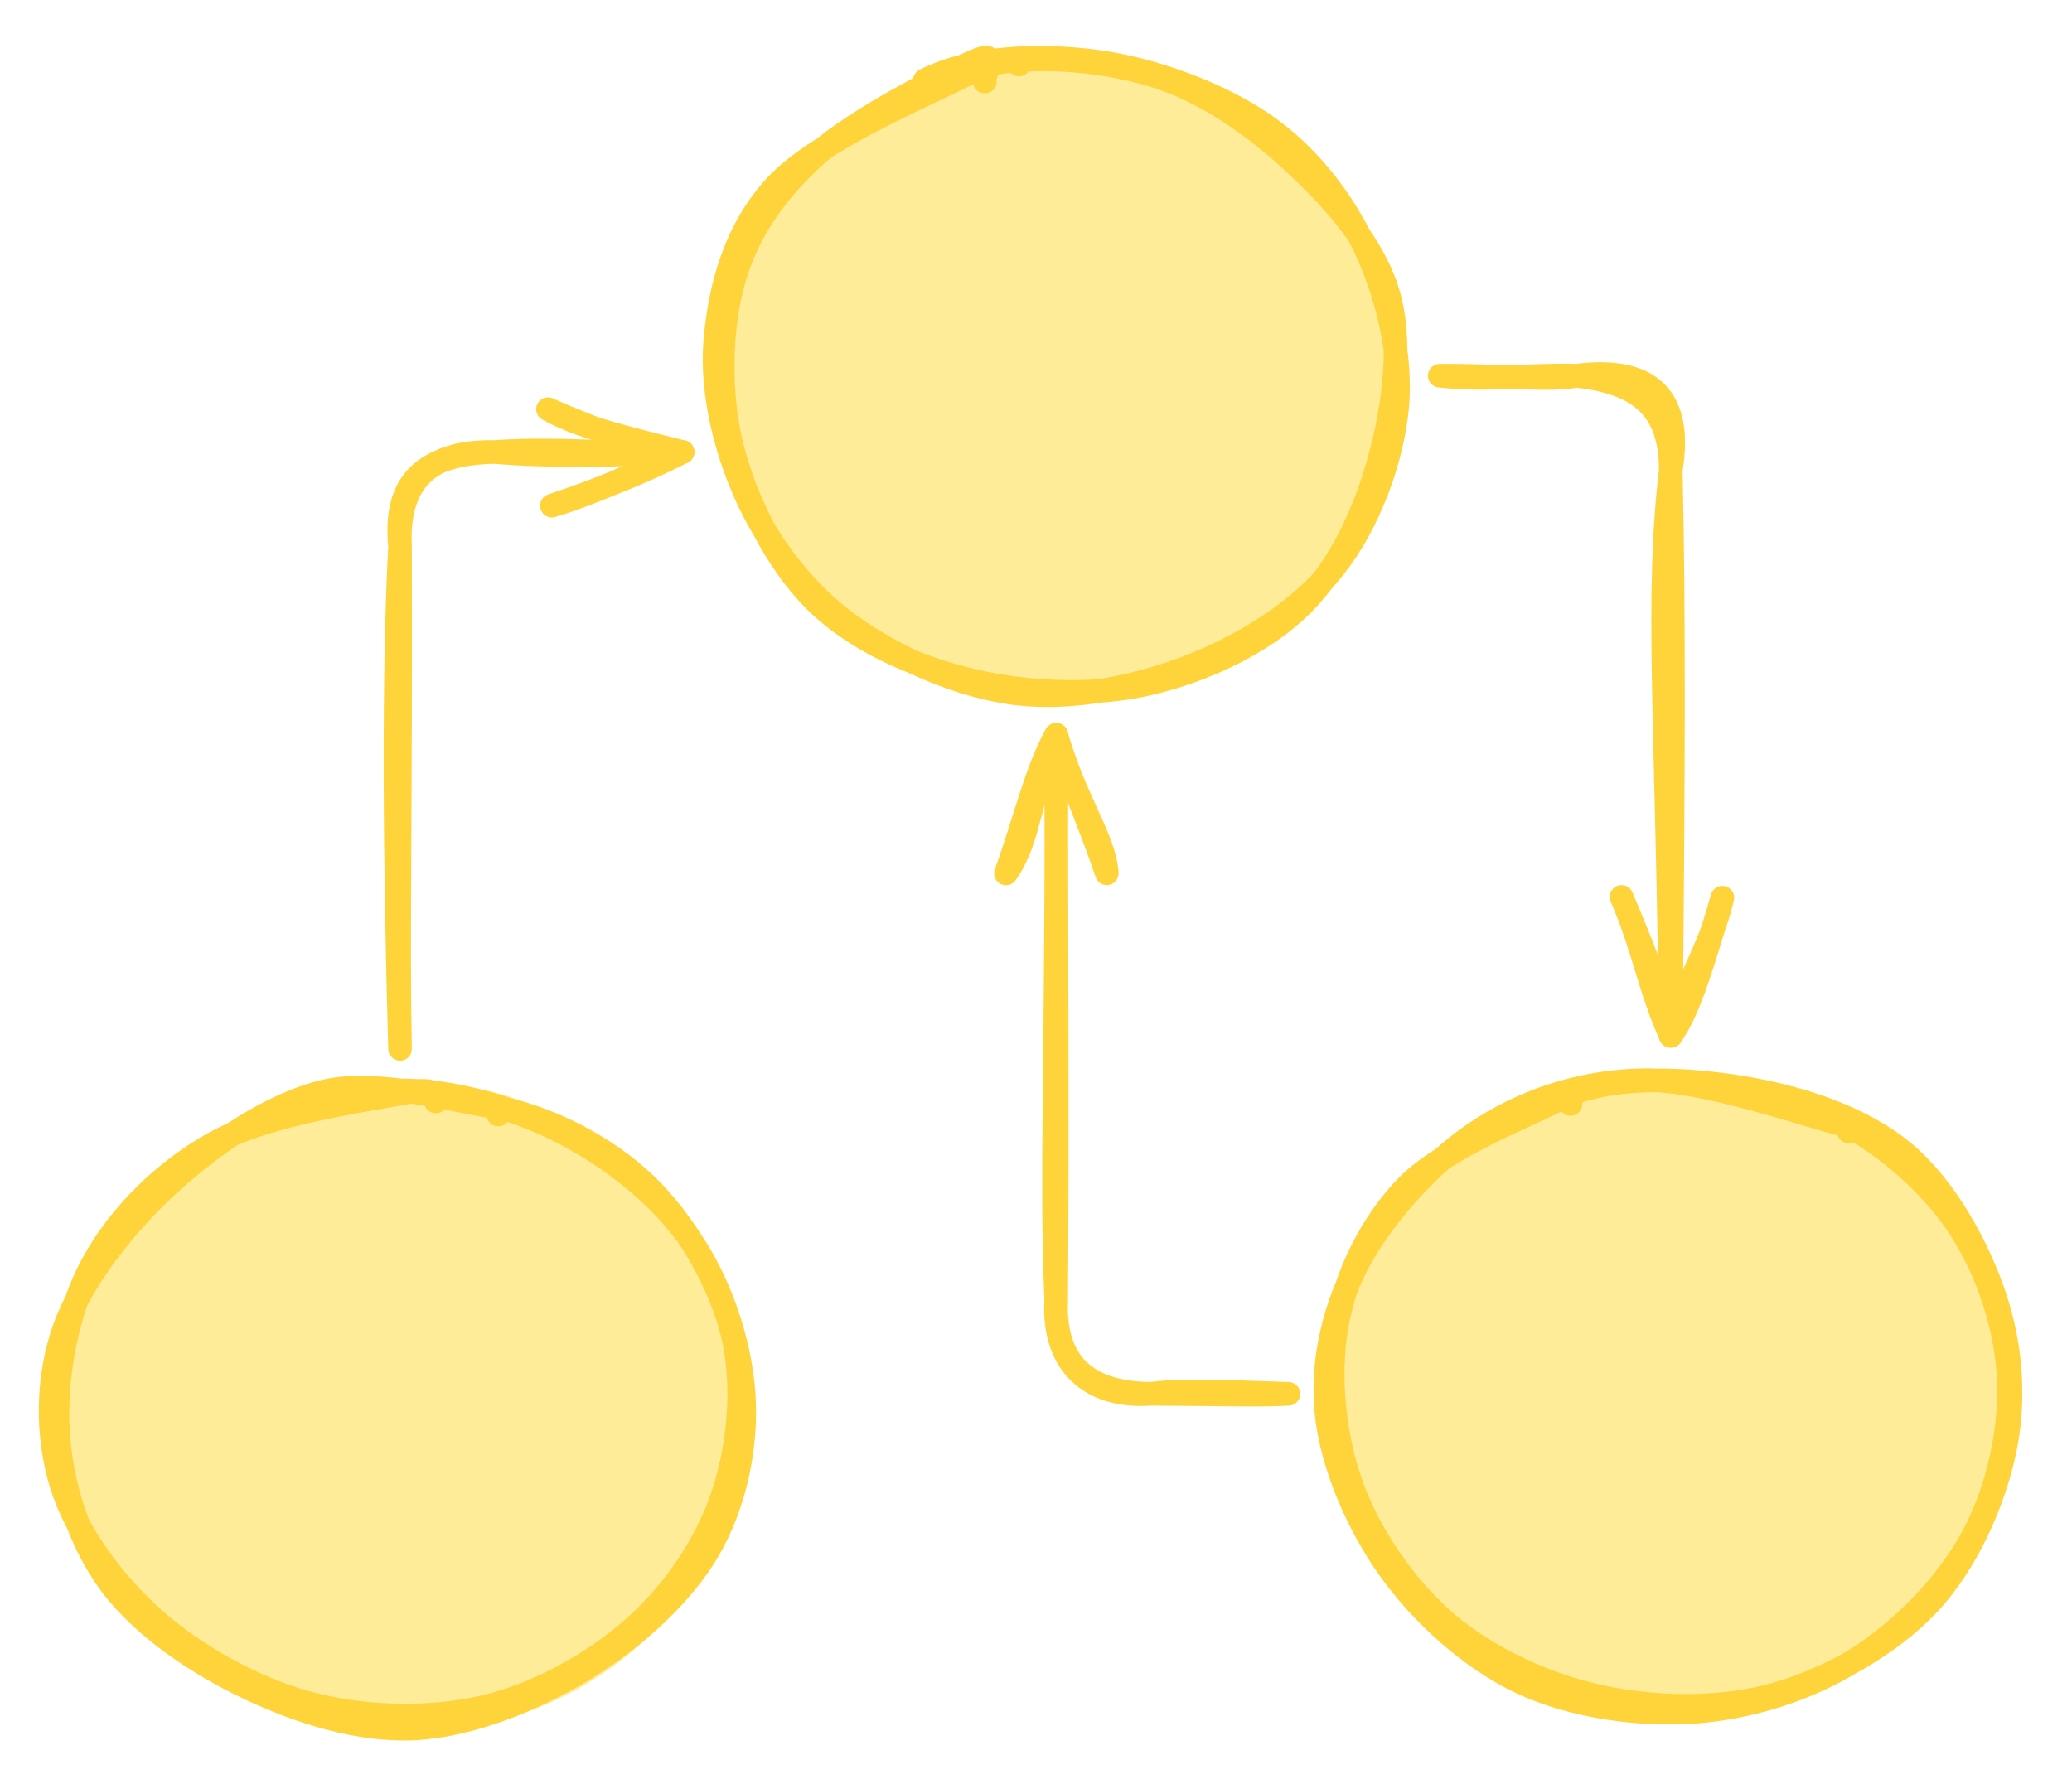
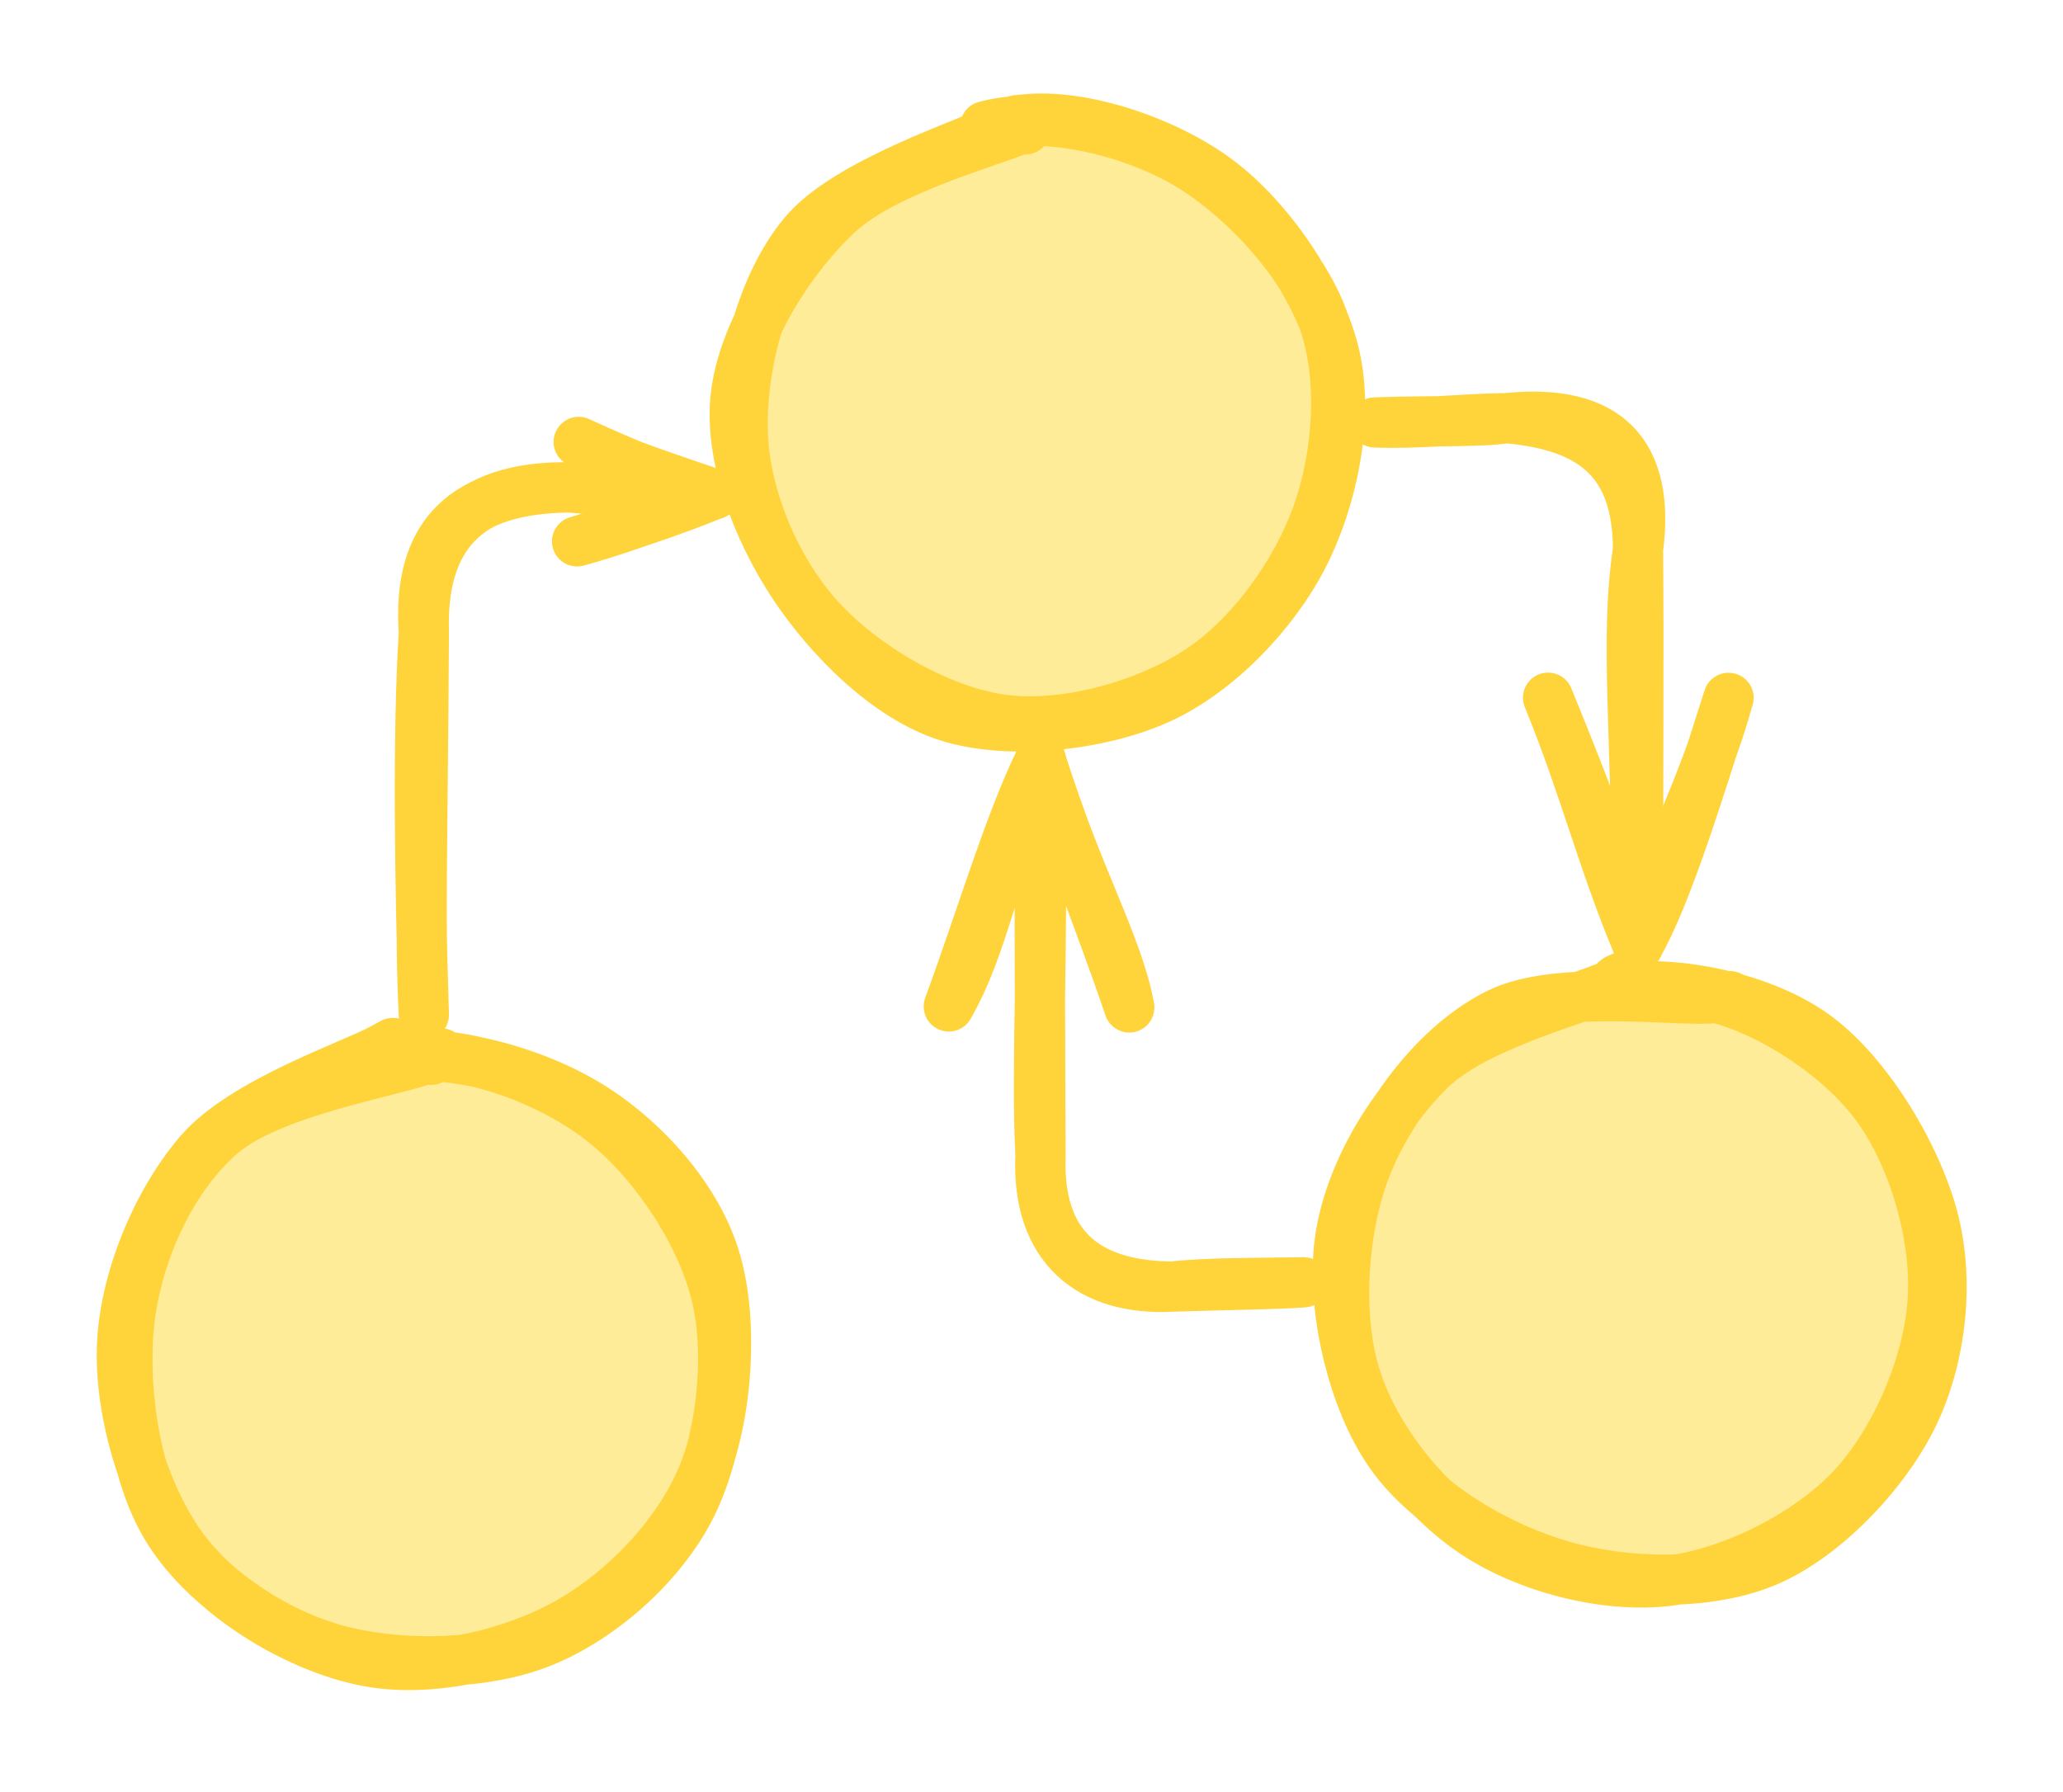
- <svg xmlns="http://www.w3.org/2000/svg" version="1.1" viewBox="0 0 351.273 302.479" width="702.547" height="604.957">
+ <svg xmlns="http://www.w3.org/2000/svg" version="1.1" viewBox="0 0 164.254 142.666" width="164.254" height="142.666">
  <defs>
    <style class="style-fonts">
      </style>
  </defs>
-   <g stroke-linecap="round" transform="translate(121.2441 10) rotate(0 57.91992 53.80664)">
-     <path d="M66.81 1.03 C75.92 1.48, 87.28 6.44, 94.8 11.97 C102.31 17.5, 108.65 25.9, 111.9 34.19 C115.16 42.48, 115.73 52.83, 114.35 61.71 C112.97 70.58, 109.62 80.47, 103.62 87.46 C97.62 94.46, 87.45 100.58, 78.34 103.68 C69.23 106.78, 58.41 107.45, 48.98 106.05 C39.55 104.66, 29.24 100.68, 21.77 95.31 C14.31 89.93, 7.72 82.17, 4.2 73.8 C0.67 65.42, -0.79 53.92, 0.63 45.04 C2.04 36.16, 6.68 27.35, 12.68 20.51 C18.68 13.66, 25.99 7.06, 36.63 3.98 C47.28 0.9, 68.75 1.63, 76.55 2.02 C84.35 2.41, 83.78 5.52, 83.43 6.3 M36.24 4.11 C44.62 0.16, 57.6 -2.01, 67.39 -0.53 C77.17 0.95, 87.61 7.08, 94.94 12.99 C102.26 18.91, 107.98 26.61, 111.34 34.98 C114.69 43.36, 116.38 54.72, 115.07 63.25 C113.76 71.77, 109.39 79.18, 103.49 86.12 C97.59 93.07, 88.74 101.24, 79.67 104.92 C70.6 108.6, 58.78 109.61, 49.05 108.18 C39.32 106.74, 29.01 102.29, 21.29 96.3 C13.57 90.3, 6.13 80.59, 2.73 72.21 C-0.66 63.83, -0.61 54.58, 0.93 46.01 C2.46 37.44, 6.15 27.61, 11.95 20.79 C17.75 13.97, 31.71 7.61, 35.72 5.09 C39.74 2.56, 35.74 5.16, 36.06 5.63" stroke="none" stroke-width="0" fill="#ffec99" />
-     <path d="M35.54 3.62 C43.53 -0.46, 54.91 -0.81, 64.48 0.42 C74.04 1.66, 85.32 5.81, 92.91 11.01 C100.5 16.22, 106.24 23.64, 110.03 31.63 C113.81 39.62, 116.45 49.89, 115.63 58.96 C114.8 68.03, 110.8 78.76, 105.08 86.05 C99.35 93.34, 90.21 99.09, 81.27 102.69 C72.33 106.29, 61.13 108.71, 51.45 107.63 C41.76 106.56, 30.77 101.65, 23.16 96.23 C15.55 90.8, 9.62 83.16, 5.76 75.08 C1.91 66.99, -0.75 56.66, 0.03 47.7 C0.81 38.74, 3.39 28.83, 10.44 21.34 C17.48 13.86, 35.46 6.19, 42.31 2.79 C49.16 -0.61, 51.32 0.24, 51.51 0.94 M43.4 1.69 C51.97 -1.07, 64.76 -0.04, 73.94 2.67 C83.12 5.38, 91.75 11.61, 98.48 17.93 C105.22 24.25, 112.06 31.96, 114.33 40.6 C116.59 49.24, 114.76 60.92, 112.09 69.76 C109.42 78.61, 105 87.61, 98.32 93.69 C91.64 99.77, 81.39 104.36, 72.01 106.25 C62.63 108.13, 51.23 107.44, 42.03 105.02 C32.84 102.61, 23.37 98.32, 16.84 91.78 C10.32 85.25, 5.14 74.88, 2.86 65.81 C0.59 56.73, 0.81 45.59, 3.2 37.33 C5.59 29.06, 10.39 22.36, 17.2 16.19 C24.01 10.02, 39.29 2.38, 44.04 0.32 C48.8 -1.74, 45.27 2.63, 45.71 3.84" stroke="#ffd43b" stroke-width="4" fill="none" />
+   <g stroke-linecap="round" transform="translate(59.1543 10) rotate(0 23.72656 23.68555)">
+     <path d="M27.63 0.22 C32.47 0.74, 37.7 4.53, 41.08 8.4 C44.45 12.28, 47.61 18.45, 47.86 23.45 C48.11 28.44, 45.75 34.43, 42.58 38.36 C39.41 42.3, 33.78 45.97, 28.83 47.05 C23.88 48.13, 17.45 47.26, 12.91 44.84 C8.37 42.43, 3.5 37.35, 1.59 32.57 C-0.32 27.79, -0.17 21.06, 1.45 16.19 C3.06 11.32, 6.92 6.02, 11.27 3.35 C15.63 0.67, 24.64 0.55, 27.59 0.14 C30.54 -0.26, 29.02 0.51, 28.98 0.91 M23.97 0.26 C29.01 0.01, 36.04 2.53, 39.86 5.8 C43.68 9.08, 46.13 14.94, 46.89 19.91 C47.65 24.87, 46.96 31.09, 44.42 35.58 C41.89 40.07, 36.62 45.13, 31.67 46.85 C26.72 48.56, 19.57 47.77, 14.74 45.9 C9.91 44.02, 5.2 40.14, 2.69 35.58 C0.19 31.02, -1.29 23.62, -0.26 18.52 C0.76 13.42, 4.8 8.06, 8.84 5 C12.89 1.95, 21.36 1.04, 24 0.19 C26.64 -0.66, 24.56 -0.55, 24.67 -0.08" stroke="none" stroke-width="0" fill="#ffec99" />
+     <path d="M19.29 0.05 C23.91 -1.2, 30.53 0.34, 35 2.85 C39.46 5.37, 44.28 10.5, 46.08 15.15 C47.87 19.8, 47.42 26.07, 45.79 30.77 C44.16 35.48, 40.5 40.65, 36.31 43.4 C32.11 46.16, 25.64 47.99, 20.61 47.3 C15.58 46.61, 9.55 43.05, 6.11 39.27 C2.67 35.49, 0.19 29.73, -0.01 24.61 C-0.22 19.5, 1.44 12.67, 4.87 8.59 C8.29 4.51, 17.81 1.48, 20.53 0.13 C23.25 -1.21, 21.27 0.16, 21.18 0.53 M21.89 -0.42 C26.57 -1.15, 33.55 1.16, 37.76 4.3 C41.97 7.43, 45.99 13.37, 47.13 18.38 C48.26 23.39, 46.92 29.8, 44.58 34.34 C42.23 38.89, 37.78 43.56, 33.07 45.68 C28.37 47.79, 21.17 48.58, 16.33 47.06 C11.48 45.53, 6.82 40.8, 4 36.53 C1.19 32.26, -1.16 26.36, -0.56 21.43 C0.03 16.51, 3.75 10.55, 7.58 7 C11.42 3.45, 19.98 1.25, 22.46 0.13 C24.94 -0.99, 22.43 -0.15, 22.49 0.3" stroke="#ffd43b" stroke-width="4" fill="none" />
  </g>
-   <g stroke-linecap="round" transform="translate(225.4336 182.6465) rotate(0 57.91992 53.80664)">
-     <path d="M70.59 0.62 C79.73 1.68, 90.44 8.02, 97.43 13.99 C104.41 19.97, 109.56 27.9, 112.49 36.48 C115.42 45.05, 116.91 56.55, 115.01 65.47 C113.1 74.39, 107.68 83.39, 101.06 89.99 C94.44 96.58, 84.54 102.41, 75.3 105.04 C66.05 107.67, 55 107.79, 45.59 105.77 C36.18 103.76, 26.04 99.01, 18.86 92.94 C11.68 86.88, 5.29 77.63, 2.51 69.38 C-0.27 61.13, 0.24 52.05, 2.2 43.45 C4.15 34.84, 7.75 24.41, 14.24 17.75 C20.73 11.1, 30.87 6.05, 41.15 3.52 C51.44 0.99, 69.28 2.29, 75.95 2.59 C82.61 2.88, 81.44 4.53, 81.16 5.26 M38.7 3.81 C46.99 0.61, 60.14 0.26, 69.78 1.73 C79.41 3.21, 89.15 6.99, 96.53 12.65 C103.9 18.31, 110.89 26.99, 114.01 35.69 C117.13 44.39, 117.26 55.78, 115.26 64.86 C113.26 73.94, 108.49 83.48, 102.01 90.18 C95.54 96.89, 85.65 102.19, 76.41 105.11 C67.17 108.04, 56.09 109.37, 46.58 107.75 C37.08 106.13, 26.85 101.67, 19.41 95.39 C11.96 89.12, 5.16 78.79, 1.92 70.07 C-1.32 61.36, -2.15 51.81, -0.04 43.09 C2.07 34.38, 7.99 24.64, 14.56 17.78 C21.13 10.93, 34.86 4.07, 39.37 1.97 C43.89 -0.14, 41.12 3.95, 41.66 5.15" stroke="none" stroke-width="0" fill="#ffec99" />
-     <path d="M82.96 5.98 C91.37 9.12, 100.28 16.48, 105.63 23.88 C110.98 31.27, 114.5 41.35, 115.07 50.36 C115.64 59.36, 113.37 69.83, 109.03 77.92 C104.7 86, 96.95 93.91, 89.05 98.86 C81.15 103.82, 71.07 107, 61.65 107.64 C52.23 108.27, 41.11 106.71, 32.53 102.69 C23.96 98.68, 15.71 91.21, 10.2 83.53 C4.68 75.86, 0.24 65.47, -0.58 56.65 C-1.4 47.83, 0.84 38.63, 5.28 30.61 C9.73 22.6, 18.07 13.56, 26.1 8.55 C34.14 3.53, 43.48 0.64, 53.48 0.52 C63.49 0.4, 80.38 6.37, 86.13 7.82 C91.88 9.27, 88.37 8.55, 87.99 9.2 M40.29 3.1 C48.79 -0.46, 61 0.27, 70.51 1.89 C80.03 3.51, 90.34 6.92, 97.38 12.81 C104.42 18.71, 109.94 28.8, 112.76 37.27 C115.59 45.74, 116.25 54.96, 114.35 63.66 C112.46 72.36, 107.89 82.62, 101.41 89.46 C94.93 96.3, 84.72 102.08, 75.48 104.69 C66.25 107.29, 55.24 107.09, 46.01 105.1 C36.77 103.11, 27.1 98.68, 20.07 92.77 C13.04 86.85, 6.99 78.08, 3.85 69.62 C0.71 61.16, -0.33 50.53, 1.21 42.01 C2.76 33.49, 6.99 24.78, 13.12 18.48 C19.26 12.19, 33.4 6.56, 38.02 4.23 C42.64 1.91, 40.15 4.15, 40.83 4.55" stroke="#ffd43b" stroke-width="4" fill="none" />
+   <g stroke-linecap="round" transform="translate(106.668 78.39258) rotate(0 23.79297 23.76758)">
+     <path d="M24.23 -0.43 C29.23 -0.53, 35.96 2.72, 39.84 6.18 C43.72 9.64, 46.86 15.39, 47.51 20.31 C48.17 25.22, 46.38 31.31, 43.76 35.67 C41.13 40.02, 36.46 44.73, 31.77 46.44 C27.08 48.15, 20.37 47.84, 15.61 45.93 C10.86 44.03, 5.72 39.47, 3.24 35.03 C0.76 30.59, -0.13 24.33, 0.75 19.31 C1.63 14.29, 4.5 8.09, 8.51 4.9 C12.53 1.71, 22.07 0.91, 24.84 0.18 C27.61 -0.54, 25.2 0.17, 25.12 0.54 M22.4 -0.19 C27.19 -0.53, 33.52 2.64, 37.75 5.72 C41.99 8.79, 46.61 13.28, 47.79 18.28 C48.97 23.27, 47.24 31.06, 44.84 35.67 C42.44 40.28, 38.14 44.09, 33.4 45.92 C28.66 47.74, 21.41 48.18, 16.4 46.61 C11.4 45.05, 6.18 40.98, 3.39 36.54 C0.6 32.1, -1.16 25.1, -0.33 19.98 C0.5 14.85, 4.58 9.02, 8.37 5.78 C12.16 2.55, 19.96 1.41, 22.39 0.57 C24.83 -0.26, 22.87 0.57, 22.98 0.79" stroke="none" stroke-width="0" fill="#ffec99" />
+     <path d="M28.88 0.82 C33.58 1.65, 39.53 5.42, 42.59 9.47 C45.64 13.51, 47.53 19.96, 47.22 25.07 C46.92 30.19, 44.26 36.41, 40.75 40.14 C37.24 43.88, 31.13 46.9, 26.14 47.5 C21.15 48.1, 14.95 46.48, 10.79 43.73 C6.63 40.97, 2.62 35.88, 1.18 30.98 C-0.26 26.09, 0.24 19.15, 2.17 14.37 C4.09 9.58, 8.16 4.47, 12.71 2.27 C17.25 0.06, 26.49 1.3, 29.44 1.12 C32.39 0.93, 30.5 0.8, 30.4 1.16 M22.07 0.3 C26.78 -0.35, 33.68 1.01, 37.88 4.08 C42.09 7.16, 45.99 13.72, 47.28 18.77 C48.57 23.82, 47.84 29.84, 45.63 34.37 C43.42 38.89, 38.68 43.94, 34.05 45.93 C29.41 47.92, 22.8 47.74, 17.8 46.32 C12.8 44.89, 7 41.61, 4.03 37.37 C1.05 33.13, -0.59 26, -0.05 20.89 C0.5 15.77, 3.67 10.18, 7.29 6.71 C10.91 3.23, 19.24 1.17, 21.68 0.01 C24.12 -1.14, 21.79 -0.49, 21.93 -0.21" stroke="#ffd43b" stroke-width="4" fill="none" />
  </g>
-   <g stroke-linecap="round" transform="translate(10 184.8652) rotate(0 57.91992 53.80664)">
-     <path d="M60.7 0.38 C70.02 0.09, 81.03 3.65, 89.05 8.39 C97.07 13.13, 104.38 20.98, 108.82 28.8 C113.25 36.62, 116.01 46.48, 115.66 55.32 C115.3 64.15, 111.87 74.26, 106.69 81.79 C101.51 89.32, 92.94 96.06, 84.58 100.52 C76.22 104.98, 66.23 108.73, 56.51 108.53 C46.79 108.34, 34.39 104.15, 26.24 99.35 C18.1 94.55, 11.97 87.71, 7.63 79.76 C3.29 71.8, -0.08 60.78, 0.19 51.62 C0.47 42.45, 4.11 32.46, 9.28 24.77 C14.45 17.07, 21.71 9.34, 31.22 5.43 C40.73 1.52, 59.41 1.84, 66.35 1.32 C73.3 0.8, 72.81 1.51, 72.89 2.29 M70.32 -0.29 C79.59 0.8, 89.56 7.19, 96.79 13.41 C104.02 19.63, 110.65 28.53, 113.71 37.05 C116.77 45.57, 117.1 55.6, 115.14 64.53 C113.18 73.45, 108.39 83.64, 101.97 90.59 C95.55 97.55, 86 103.68, 76.61 106.26 C67.21 108.84, 55.3 108.01, 45.61 106.05 C35.91 104.1, 25.55 100.4, 18.43 94.54 C11.31 88.69, 5.83 79.59, 2.86 70.92 C-0.1 62.26, -1.52 51.08, 0.65 42.55 C2.81 34.02, 9.24 26.13, 15.85 19.74 C22.46 13.34, 31.26 7.2, 40.29 4.18 C49.32 1.15, 65.31 1.82, 70.05 1.59 C74.78 1.36, 69.22 2.02, 68.71 2.77" stroke="none" stroke-width="0" fill="#ffec99" />
-     <path d="M53.86 0.32 C62.92 -0.89, 74.28 2.01, 83.04 6.03 C91.79 10.05, 100.9 16.88, 106.4 24.44 C111.91 32.01, 115.45 42.52, 116.07 51.44 C116.69 60.35, 114.64 70.14, 110.13 77.94 C105.61 85.74, 97.25 93.18, 88.97 98.23 C80.69 103.27, 69.93 107.69, 60.46 108.22 C50.98 108.74, 40.74 105.47, 32.12 101.38 C23.5 97.3, 14.11 90.99, 8.73 83.71 C3.35 76.44, 0.32 66.76, -0.18 57.71 C-0.68 48.66, 1.28 37.55, 5.73 29.41 C10.17 21.28, 17.75 13.69, 26.5 8.88 C35.25 4.06, 51.98 1.68, 58.21 0.52 C64.44 -0.64, 63.77 0.97, 63.89 1.92 M74.14 2.89 C82.9 4.51, 92.74 9.55, 99.41 15.94 C106.08 22.32, 111.97 32.38, 114.15 41.19 C116.33 50, 115.29 60.46, 112.5 68.8 C109.7 77.14, 104.12 85.25, 97.38 91.21 C90.63 97.18, 81.18 102.47, 72.03 104.6 C62.88 106.73, 51.79 106.48, 42.48 104 C33.17 101.52, 23.18 95.94, 16.16 89.73 C9.15 83.52, 2.91 75.02, 0.38 66.76 C-2.14 58.49, -2.1 48.64, 1.01 40.12 C4.11 31.6, 11.67 22.26, 19.01 15.61 C26.35 8.95, 36.02 2.33, 45.06 0.19 C54.09 -1.96, 68.32 2.09, 73.22 2.74 C78.12 3.4, 74.59 3.24, 74.46 4.13" stroke="#ffd43b" stroke-width="4" fill="none" />
+   <g stroke-linecap="round" transform="translate(10 83.97852) rotate(0 23.78711 24.34375)">
+     <path d="M27.77 0.12 C32.58 0.72, 39.05 5.06, 42.4 9.15 C45.75 13.23, 47.94 19.49, 47.88 24.62 C47.83 29.75, 45.37 35.97, 42.05 39.94 C38.73 43.9, 33.05 47.59, 27.94 48.41 C22.82 49.23, 15.74 47.49, 11.35 44.85 C6.95 42.21, 3.18 37.39, 1.57 32.54 C-0.05 27.7, -0.09 20.67, 1.64 15.76 C3.37 10.86, 7.41 5.69, 11.97 3.11 C16.53 0.54, 26.06 0.66, 29.02 0.3 C31.98 -0.07, 29.83 0.55, 29.73 0.92 M29.13 1.35 C33.92 2.27, 40.39 5.69, 43.45 9.76 C46.51 13.84, 47.92 20.59, 47.51 25.81 C47.1 31.03, 44.55 37.39, 40.99 41.09 C37.43 44.79, 31.11 47.46, 26.17 48.02 C21.24 48.59, 15.65 47.13, 11.36 44.47 C7.08 41.81, 2.06 36.95, 0.48 32.07 C-1.1 27.18, -0.21 20.16, 1.87 15.17 C3.94 10.18, 8.31 4.68, 12.94 2.15 C17.56 -0.39, 26.89 0.12, 29.62 -0.05 C32.35 -0.23, 29.41 0.55, 29.31 1.1" stroke="none" stroke-width="0" fill="#ffec99" />
+     <path d="M22.72 0.12 C27.53 -0.3, 34.01 2.16, 38.07 5.39 C42.14 8.62, 45.97 14.36, 47.11 19.51 C48.24 24.65, 47.26 31.68, 44.88 36.25 C42.49 40.82, 37.62 45.11, 32.8 46.93 C27.97 48.75, 20.88 48.73, 15.94 47.15 C11 45.57, 5.75 41.88, 3.16 37.45 C0.57 33.02, -0.35 25.74, 0.39 20.56 C1.13 15.38, 3.73 9.71, 7.61 6.35 C11.5 3, 20.93 1.42, 23.71 0.43 C26.5 -0.56, 24.28 0.08, 24.33 0.42 M20.4 0.45 C25.16 -0.71, 32.13 1.23, 36.54 3.83 C40.95 6.42, 45.27 11.08, 46.85 15.99 C48.44 20.91, 47.97 28.42, 46.04 33.29 C44.11 38.16, 39.71 42.71, 35.27 45.22 C30.82 47.73, 24.44 49.26, 19.38 48.34 C14.31 47.43, 8.16 43.91, 4.88 39.74 C1.61 35.57, -0.46 28.67, -0.29 23.33 C-0.12 18, 2.49 11.71, 5.92 7.75 C9.35 3.79, 17.96 0.86, 20.31 -0.4 C22.67 -1.67, 20.15 -0.37, 20.04 0.17" stroke="#ffd43b" stroke-width="4" fill="none" />
  </g>
  <g stroke-linecap="round">
-     <g transform="translate(67.81992 177.8653) rotate(0 23.55688 -50.7439)">
-       <path d="M0 0 C-0.88 -31.3, -1.17 -63, 0 -85.22 M0 0 C-0.38 -19.11, 0.13 -39.17, 0 -85.22 M0 -85.22 C-0.48 -95.23, 3.92 -101.49, 16 -101.22 M0 -85.22 C-1.09 -96.29, 4.23 -100.98, 16 -101.22 M16 -101.22 C28.23 -102.1, 39.63 -100.45, 47.89 -101.22 M16 -101.22 C25.75 -100.41, 36.15 -100.62, 47.89 -101.22" stroke="#ffd43b" stroke-width="4" fill="none" />
+     <g transform="translate(33.74604 80.81154) rotate(0 11.41247 -21.00195)">
+       <path d="M0 0 C-0.34 -11.08, -0.49 -22.37, 0 -30.43 M0 0 C-0.34 -6.7, -0.09 -13.87, 0 -30.43 M0 -30.43 C-0.24 -37.81, 3.15 -42.14, 11.57 -42 M0 -30.43 C-0.54 -38.34, 3.31 -41.88, 11.57 -42 M11.57 -42 C15.93 -42.06, 20.06 -41.4, 23.14 -41.47 M11.57 -42 C15.15 -41.63, 18.91 -41.52, 23.14 -41.47" stroke="#ffd43b" stroke-width="4" fill="none" />
    </g>
-     <g transform="translate(67.81992 177.8653) rotate(0 23.55688 -50.7439)">
-       <path d="M25.74 -92.12 C33.43 -94.71, 41.44 -97.88, 47.89 -101.22 M25.74 -92.12 C30.14 -93.42, 35.85 -95.61, 47.89 -101.22" stroke="#ffd43b" stroke-width="4" fill="none" />
+     <g transform="translate(33.74604 80.81154) rotate(0 11.41247 -21.00195)">
+       <path d="M12.2 -37.7 C16.13 -38.88, 20.14 -40.23, 23.14 -41.47 M12.2 -37.7 C14.53 -38.34, 17.25 -39.24, 23.14 -41.47" stroke="#ffd43b" stroke-width="4" fill="none" />
    </g>
-     <g transform="translate(67.81992 177.8653) rotate(0 23.55688 -50.7439)">
-       <path d="M25.07 -108.49 C33.07 -104.93, 41.33 -101.97, 47.89 -101.22 M25.07 -108.49 C29.54 -105.95, 35.4 -104.3, 47.89 -101.22" stroke="#ffd43b" stroke-width="4" fill="none" />
+     <g transform="translate(33.74604 80.81154) rotate(0 11.41247 -21.00195)">
+       <path d="M12.33 -45.62 C16.22 -43.83, 20.19 -42.21, 23.14 -41.47 M12.33 -45.62 C14.61 -44.4, 17.3 -43.44, 23.14 -41.47" stroke="#ffd43b" stroke-width="4" fill="none" />
    </g>
  </g>
  <mask />
  <g stroke-linecap="round">
-     <g transform="translate(244.0839 63.70664) rotate(0 19.79525 55.82742)">
-       <path d="M0 0 C9.76 -0.09, 19.33 0.9, 23.17 0 M0 0 C8.74 0.93, 14.68 -0.25, 23.17 0 M23.17 0 C33.19 1.17, 39.15 4.88, 39.17 16 M23.17 0 C36.01 -1.67, 41.18 4.06, 39.17 16 M39.17 16 C36.58 37.93, 38.58 57.87, 39.17 111.94 M39.17 16 C39.73 40.8, 39.61 67.31, 39.17 111.94" stroke="#ffd43b" stroke-width="4" fill="none" />
+     <g transform="translate(109.4749 33.64153) rotate(0 10.55813 20.60086)">
+       <path d="M0 0 C4.26 -0.15, 8.46 -0.02, 10.47 -0.34 M0 0 C3.77 0.13, 6.82 -0.3, 10.47 -0.34 M10.47 -0.34 C17.13 0.24, 20.94 2.92, 20.94 10.13 M10.47 -0.34 C18.54 -1.18, 21.95 2.52, 20.94 10.13 M20.94 10.13 C19.86 17.61, 20.87 24.09, 20.94 41.66 M20.94 10.13 C21.01 18.16, 20.94 27.06, 20.94 41.66" stroke="#ffd43b" stroke-width="4" fill="none" />
    </g>
-     <g transform="translate(244.0839 63.70664) rotate(0 19.79525 55.82742)">
-       <path d="M30.82 88.38 C34.7 97.43, 38.55 107.52, 39.17 111.94 M30.82 88.38 C34.62 97.19, 35.56 103.96, 39.17 111.94" stroke="#ffd43b" stroke-width="4" fill="none" />
+     <g transform="translate(109.4749 33.64153) rotate(0 10.55813 20.60086)">
+       <path d="M13.78 21.92 C16.89 29.52, 19.97 37.63, 20.94 41.66 M13.78 21.92 C16.69 29.01, 18.16 35.08, 20.94 41.66" stroke="#ffd43b" stroke-width="4" fill="none" />
    </g>
-     <g transform="translate(244.0839 63.70664) rotate(0 19.79525 55.82742)">
-       <path d="M47.92 88.52 C45.2 97.58, 42.45 107.62, 39.17 111.94 M47.92 88.52 C45.95 97.21, 41.12 103.93, 39.17 111.94" stroke="#ffd43b" stroke-width="4" fill="none" />
+     <g transform="translate(109.4749 33.64153) rotate(0 10.55813 20.60086)">
+       <path d="M28.15 21.93 C25.71 29.55, 23.24 37.66, 20.94 41.66 M28.15 21.93 C26.2 28.98, 22.84 35.05, 20.94 41.66" stroke="#ffd43b" stroke-width="4" fill="none" />
    </g>
  </g>
  <mask />
  <g stroke-linecap="round">
-     <g transform="translate(218.4337 236.3531) rotate(0 -19.87167 -55.7982)">
-       <path d="M0 0 C-4.32 0.3, -13.23 0.05, -23.37 0 M0 0 C-8.16 -0.22, -17.44 -0.79, -23.37 0 M-23.37 0 C-33.01 0.7, -40.05 -4.51, -39.37 -16 M-23.37 0 C-34.35 -0.11, -39.86 -5.28, -39.37 -16 M-39.37 -16 C-40.31 -37.46, -39.15 -57.67, -39.37 -111.74 M-39.37 -16 C-39.16 -44.88, -39.36 -75.28, -39.37 -111.74" stroke="#ffd43b" stroke-width="4" fill="none" />
+     <g transform="translate(103.7925 102.116) rotate(0 -10.53687 -20.65145)">
+       <path d="M0 0 C-2.28 0.17, -5.76 0.19, -10.47 0.34 M0 0 C-3.69 0.06, -7.66 0.02, -10.47 0.34 M-10.47 0.34 C-16.94 0.69, -21.3 -2.74, -20.95 -10.14 M-10.47 0.34 C-17.61 0.28, -21.2 -3.13, -20.95 -10.14 M-20.95 -10.14 C-21.31 -17.46, -20.73 -24.16, -20.95 -41.66 M-20.95 -10.14 C-20.97 -19.54, -21.07 -29.69, -20.95 -41.66" stroke="#ffd43b" stroke-width="4" fill="none" />
    </g>
-     <g transform="translate(218.4337 236.3531) rotate(0 -19.87167 -55.7982)">
-       <path d="M-30.79 -88.26 C-31.17 -94.12, -36.18 -100.56, -39.37 -111.74 M-30.79 -88.26 C-33.71 -96.95, -37.73 -105.87, -39.37 -111.74" stroke="#ffd43b" stroke-width="4" fill="none" />
+     <g transform="translate(103.7925 102.116) rotate(0 -10.53687 -20.65145)">
+       <path d="M-13.88 -21.89 C-14.81 -26.94, -18.05 -32.28, -20.95 -41.66 M-13.88 -21.89 C-16.33 -29.1, -19.33 -36.41, -20.95 -41.66" stroke="#ffd43b" stroke-width="4" fill="none" />
    </g>
-     <g transform="translate(218.4337 236.3531) rotate(0 -19.87167 -55.7982)">
-       <path d="M-47.89 -88.24 C-43.76 -94.05, -44.26 -100.51, -39.37 -111.74 M-47.89 -88.24 C-44.73 -97.07, -42.67 -106, -39.37 -111.74" stroke="#ffd43b" stroke-width="4" fill="none" />
+     <g transform="translate(103.7925 102.116) rotate(0 -10.53687 -20.65145)">
+       <path d="M-28.25 -21.97 C-25.39 -26.98, -24.83 -32.3, -20.95 -41.66 M-28.25 -21.97 C-25.59 -29.2, -23.48 -36.49, -20.95 -41.66" stroke="#ffd43b" stroke-width="4" fill="none" />
    </g>
  </g>
  <mask />
</svg>
